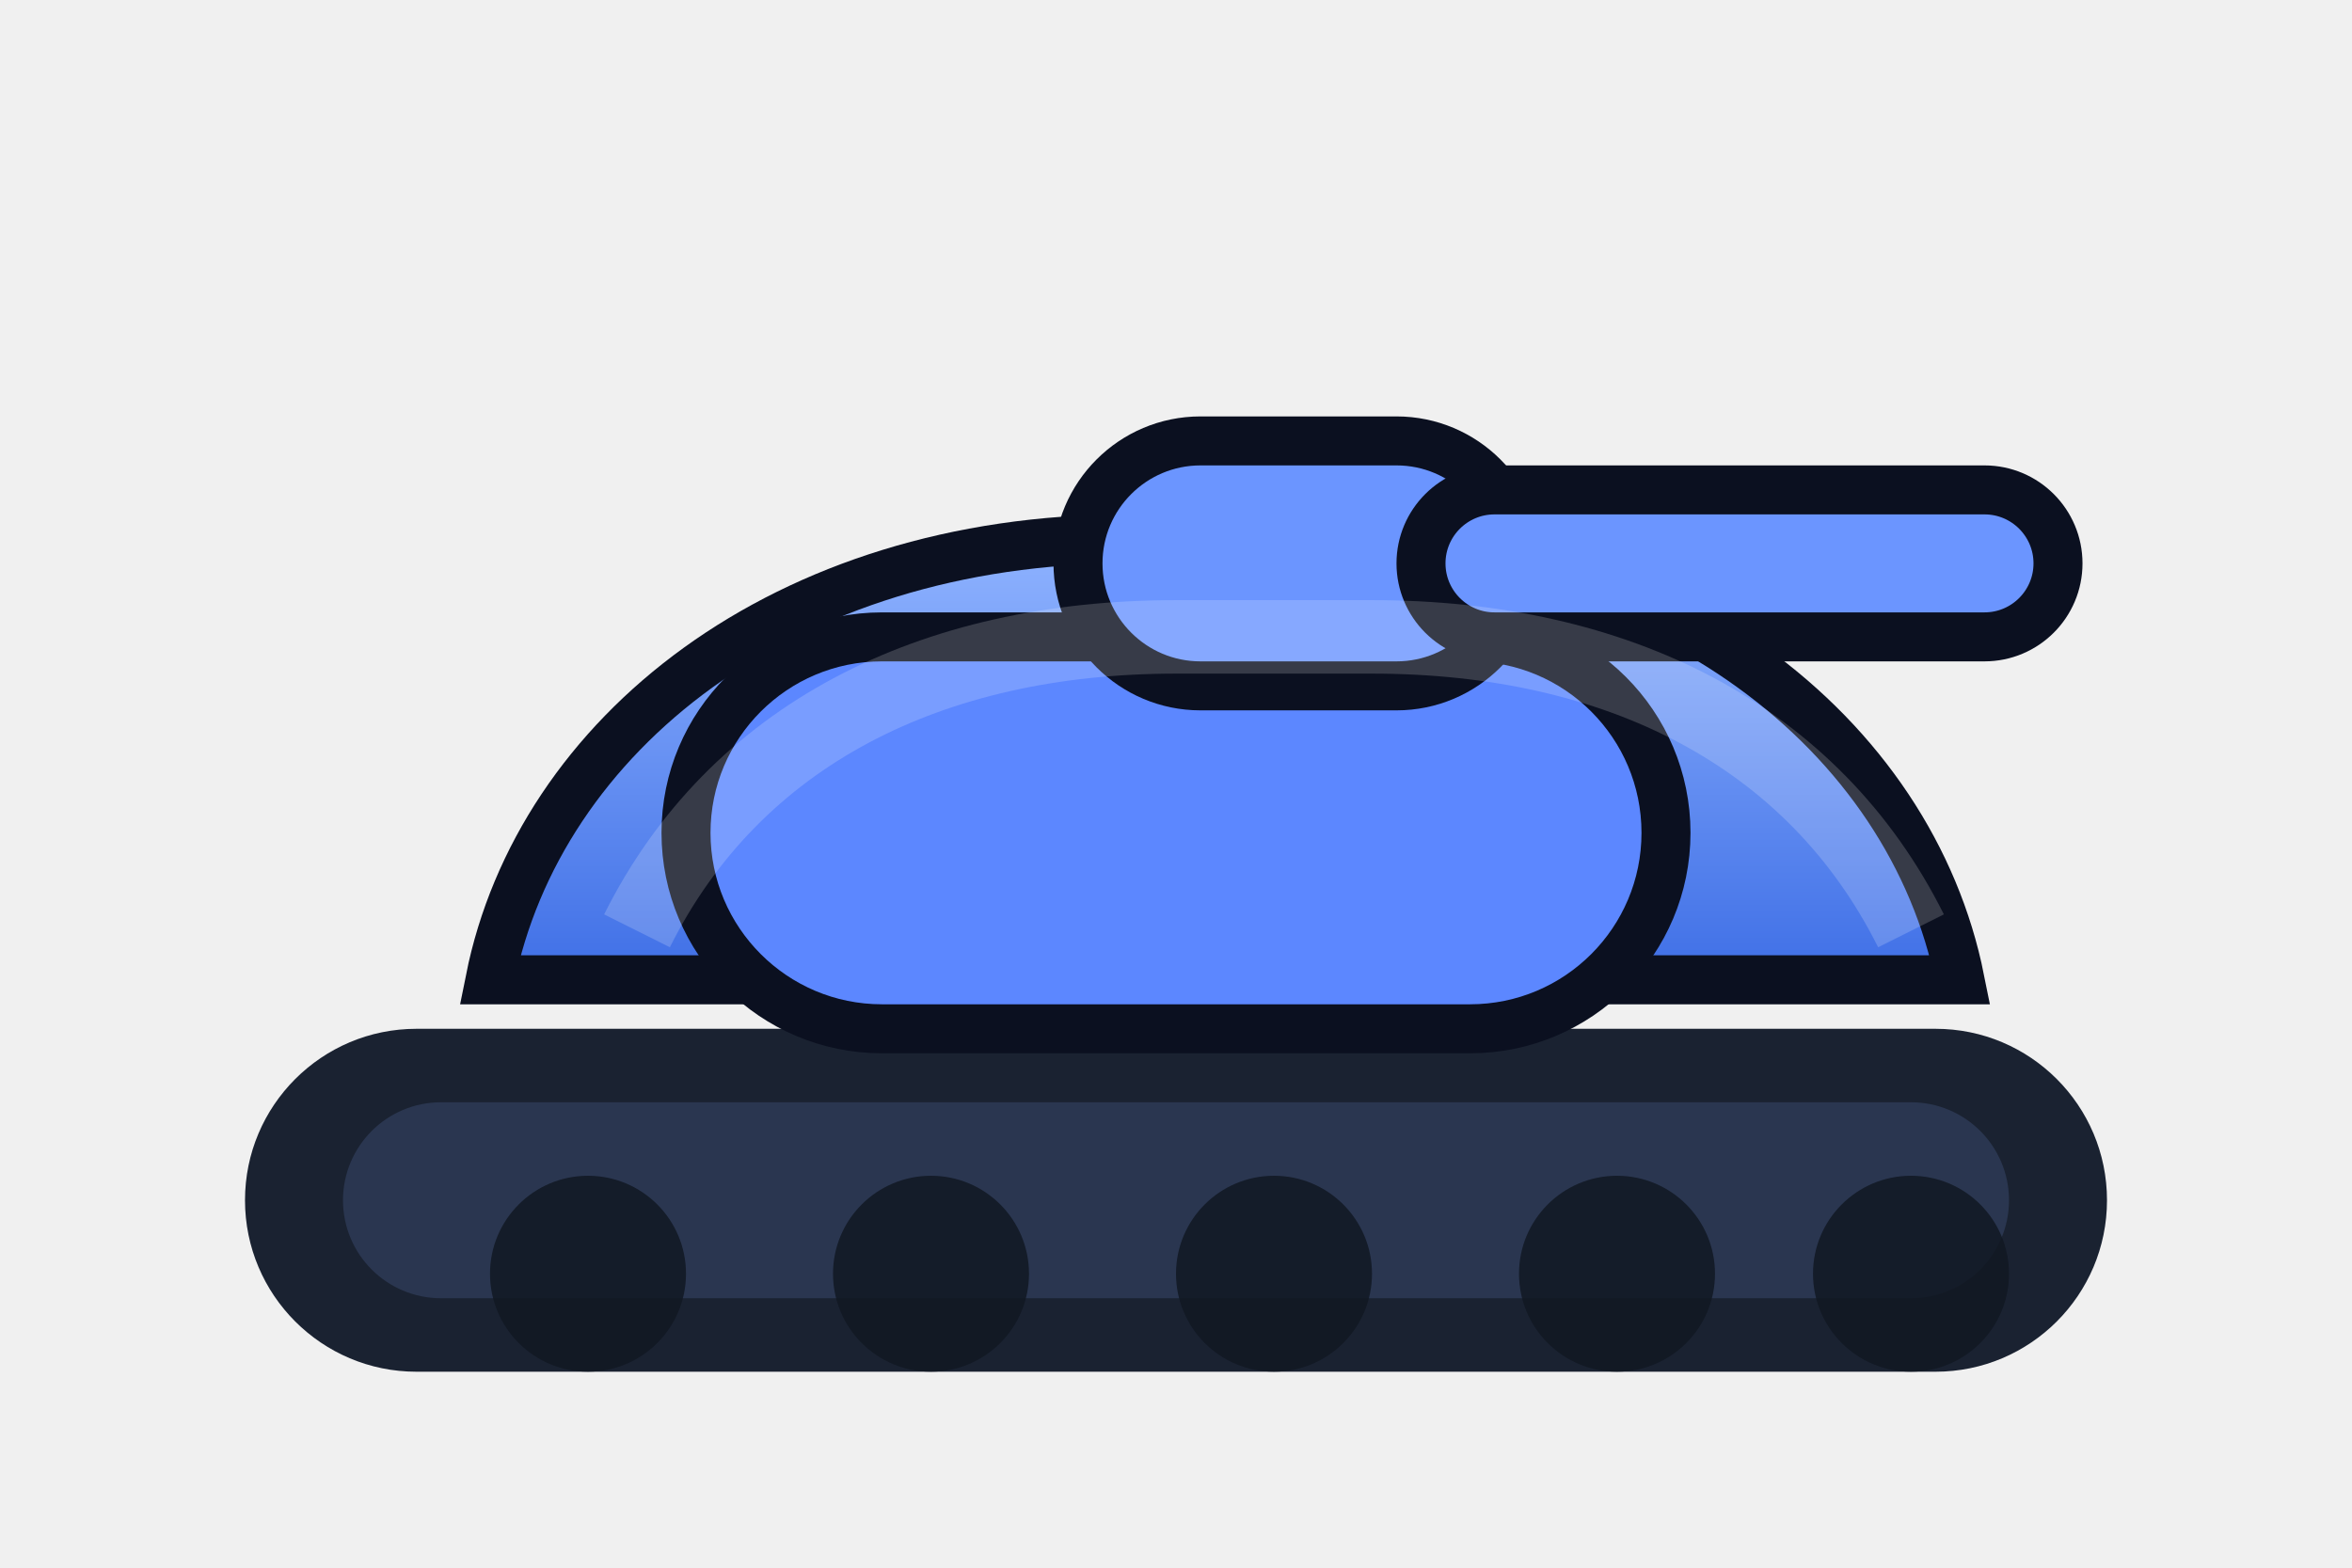
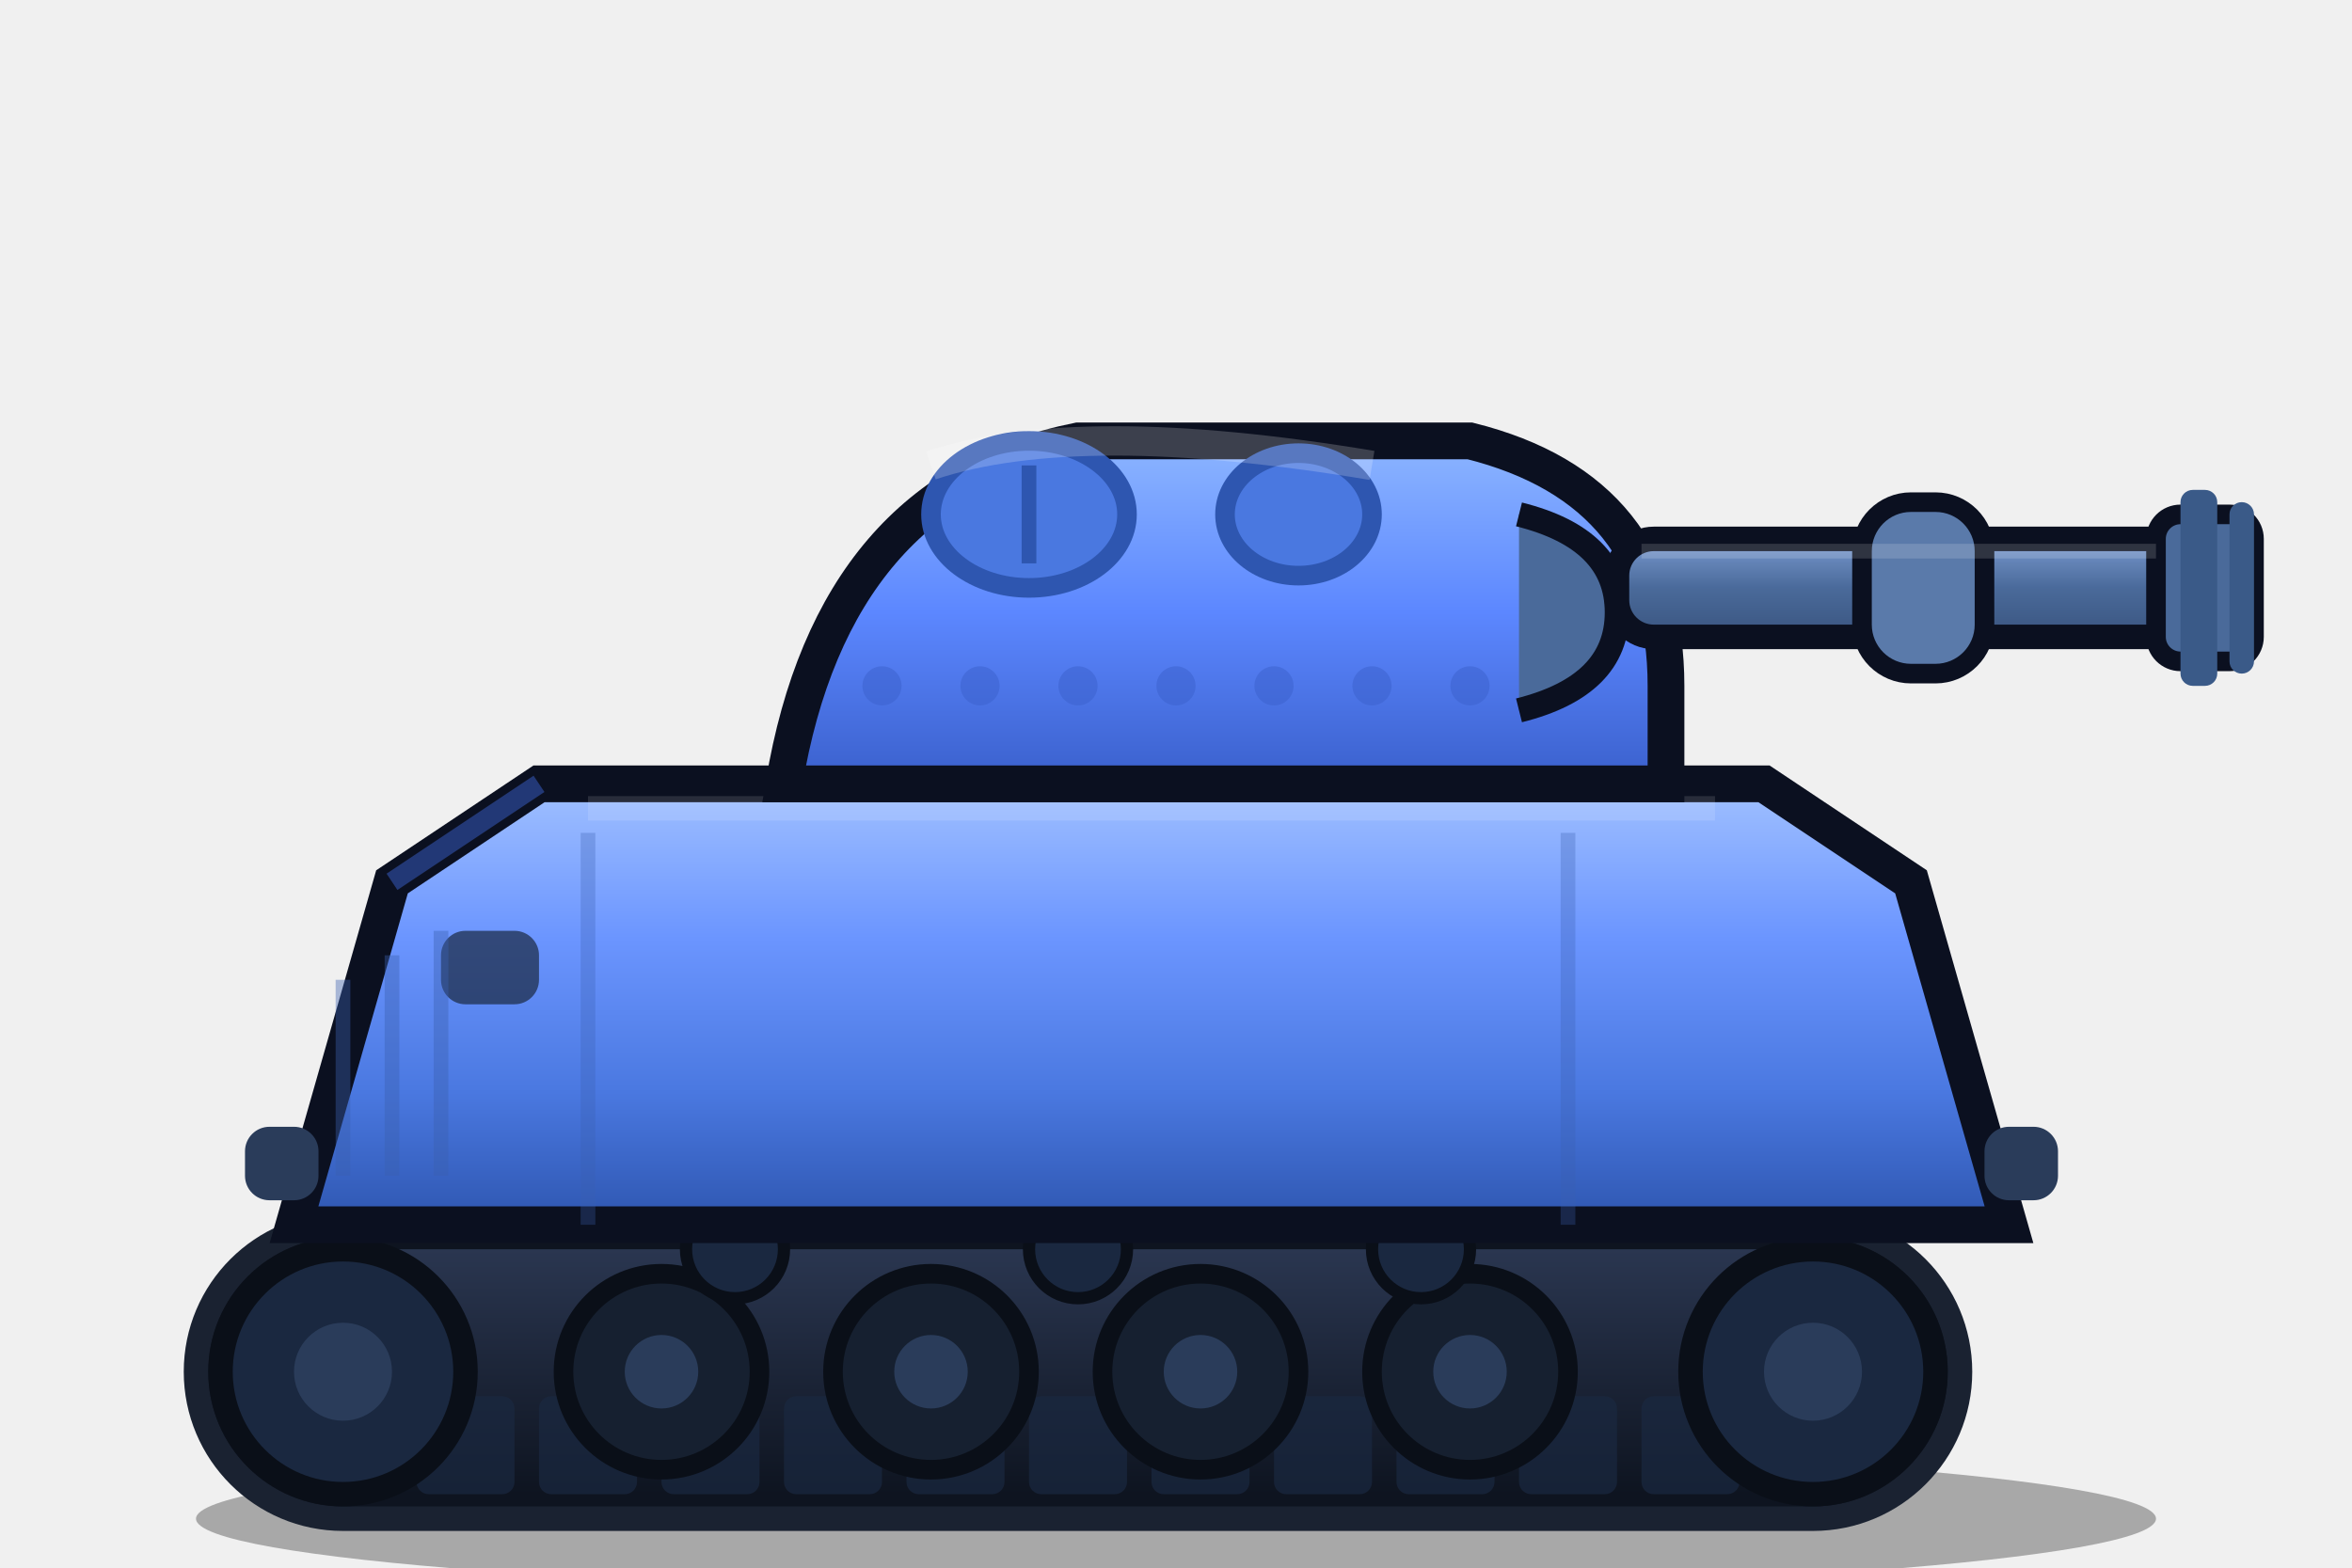
<svg xmlns="http://www.w3.org/2000/svg" width="96" height="64" viewBox="0 0 96 64">
  <defs>
-     <linearGradient id="g" x1="0" y1="0" x2="0" y2="1">
-       <stop offset="0" stop-color="#8fb3ff" />
-       <stop offset="1" stop-color="#3f6fe6" />
+     <linearGradient id="hullG" x1="0" y1="0" x2="0" y2="1">
+       <stop offset="0" stop-color="#a0c0ff" />
+       <stop offset="0.35" stop-color="#6b95ff" />
+       <stop offset="0.7" stop-color="#4a78e0" />
+       <stop offset="1" stop-color="#2e56b0" />
+     </linearGradient>
+     <linearGradient id="turretG" x1="0" y1="0" x2="0" y2="1">
+       <stop offset="0" stop-color="#8cb5ff" />
+       <stop offset="0.5" stop-color="#5c87ff" />
+       <stop offset="1" stop-color="#3a60cc" />
+     </linearGradient>
+     <linearGradient id="trackG" x1="0" y1="0" x2="0" y2="1">
+       <stop offset="0" stop-color="#2a3650" />
+       <stop offset="1" stop-color="#0e1420" />
+     </linearGradient>
+     <linearGradient id="barrelG" x1="0" y1="0" x2="0" y2="1">
+       <stop offset="0" stop-color="#7a9ad0" />
+       <stop offset="0.5" stop-color="#4a6a9a" />
+       <stop offset="1" stop-color="#3a5580" />
    </linearGradient>
  </defs>
-   <rect x="10" y="42" width="76" height="14" rx="7" fill="#1a2231" />
-   <rect x="14" y="45" width="68" height="8" rx="4" fill="#2a3650" />
-   <g fill="#101722" opacity="0.85">
-     <circle cx="24" cy="52" r="4" />
-     <circle cx="38" cy="52" r="4" />
-     <circle cx="52" cy="52" r="4" />
-     <circle cx="66" cy="52" r="4" />
-     <circle cx="78" cy="52" r="4" />
+   <ellipse cx="48" cy="62" rx="40" ry="3" fill="#000" opacity="0.3" />
+   <rect x="8" y="50" width="72" height="12" rx="6" fill="#0e1420" stroke="#1a2231" stroke-width="1" />
+   <rect x="10" y="51" width="68" height="10" rx="5" fill="url(#trackG)" />
+   <g fill="#1a2840" opacity="0.7">
+     <rect x="12" y="57" width="4" height="4" rx="0.5" />
+     <rect x="17" y="57" width="4" height="4" rx="0.5" />
+     <rect x="22" y="57" width="4" height="4" rx="0.5" />
+     <rect x="27" y="57" width="4" height="4" rx="0.5" />
+     <rect x="32" y="57" width="4" height="4" rx="0.5" />
+     <rect x="37" y="57" width="4" height="4" rx="0.5" />
+     <rect x="42" y="57" width="4" height="4" rx="0.5" />
+     <rect x="47" y="57" width="4" height="4" rx="0.5" />
+     <rect x="52" y="57" width="4" height="4" rx="0.5" />
+     <rect x="57" y="57" width="4" height="4" rx="0.5" />
+     <rect x="62" y="57" width="4" height="4" rx="0.5" />
+     <rect x="67" y="57" width="4" height="4" rx="0.5" />
+     <rect x="72" y="57" width="4" height="4" rx="0.5" />
  </g>
-   <path d="M20 40c2-10 12-18 26-18h8c14 0 24 8 26 18H20z" fill="url(#g)" stroke="#0b1020" stroke-width="2" />
-   <rect x="28" y="26" width="40" height="16" rx="8" fill="#5c87ff" stroke="#0b1020" stroke-width="2" />
-   <rect x="44" y="18" width="18" height="10" rx="5" fill="#6b95ff" stroke="#0b1020" stroke-width="2" />
-   <rect x="58" y="20" width="26" height="6" rx="3" fill="#6b95ff" stroke="#0b1020" stroke-width="2" />
-   <path d="M26 38c4-8 12-12 22-12h8c10 0 18 4 22 12" fill="none" stroke="#ffffff" stroke-opacity="0.18" stroke-width="3" />
+   <circle cx="74" cy="56" r="5" fill="#1a2840" stroke="#0a0f18" stroke-width="1" />
+   <circle cx="74" cy="56" r="2" fill="#2a3c5a" />
+   <circle cx="14" cy="56" r="5" fill="#1a2840" stroke="#0a0f18" stroke-width="1" />
+   <circle cx="14" cy="56" r="2" fill="#2a3c5a" />
+   <g>
+     <circle cx="27" cy="56" r="4" fill="#162030" stroke="#0a0f18" stroke-width="0.8" />
+     <circle cx="27" cy="56" r="1.5" fill="#2a3c5a" />
+     <circle cx="38" cy="56" r="4" fill="#162030" stroke="#0a0f18" stroke-width="0.8" />
+     <circle cx="38" cy="56" r="1.5" fill="#2a3c5a" />
+     <circle cx="49" cy="56" r="4" fill="#162030" stroke="#0a0f18" stroke-width="0.8" />
+     <circle cx="49" cy="56" r="1.5" fill="#2a3c5a" />
+     <circle cx="60" cy="56" r="4" fill="#162030" stroke="#0a0f18" stroke-width="0.8" />
+     <circle cx="60" cy="56" r="1.5" fill="#2a3c5a" />
+   </g>
+   <circle cx="30" cy="51" r="2" fill="#1a2840" stroke="#0a0f18" stroke-width="0.5" />
+   <circle cx="44" cy="51" r="2" fill="#1a2840" stroke="#0a0f18" stroke-width="0.5" />
+   <circle cx="58" cy="51" r="2" fill="#1a2840" stroke="#0a0f18" stroke-width="0.5" />
+   <path d="M12 50 L16 36 L22 32 L72 32 L78 36 L82 50 Z" fill="url(#hullG)" stroke="#0b1020" stroke-width="1.5" />
+   <line x1="16" y1="36" x2="22" y2="32" stroke="#3a60cc" stroke-width="0.8" opacity="0.5" />
+   <line x1="24" y1="50" x2="24" y2="34" stroke="#3a5fb0" stroke-width="0.6" opacity="0.3" />
+   <line x1="64" y1="50" x2="64" y2="34" stroke="#3a5fb0" stroke-width="0.6" opacity="0.3" />
+   <rect x="18" y="38" width="4" height="3" rx="1" fill="#1a2840" opacity="0.7" />
+   <g stroke="#3a5fb0" stroke-width="0.6" opacity="0.4">
+     <line x1="14" y1="40" x2="14" y2="48" />
+     <line x1="16" y1="39" x2="16" y2="48" />
+     <line x1="18" y1="38" x2="18" y2="48" />
+   </g>
+   <rect x="10" y="46" width="3" height="3" rx="1" fill="#2a3c5a" />
+   <rect x="81" y="46" width="3" height="3" rx="1" fill="#2a3c5a" />
+   <path d="M24 33 L70 33" stroke="#fff" stroke-width="1" opacity="0.12" />
+   <path d="M32 32 Q34 20 44 18 L60 18 Q68 20 68 28 L68 32 Z" fill="url(#turretG)" stroke="#0b1020" stroke-width="1.5" />
+   <path d="M62 21 Q66 22 66 25 Q66 28 62 29" fill="#4a6a9a" stroke="#0b1020" stroke-width="1" />
+   <ellipse cx="42" cy="21" rx="4" ry="3" fill="#4a78e0" stroke="#2e56b0" stroke-width="0.8" />
+   <line x1="42" y1="19" x2="42" y2="23" stroke="#2e56b0" stroke-width="0.6" />
+   <ellipse cx="53" cy="21" rx="3" ry="2.5" fill="#4a78e0" stroke="#2e56b0" stroke-width="0.8" />
+   <g fill="#3a60cc" opacity="0.5">
+     <circle cx="36" cy="28" r="0.8" />
+     <circle cx="40" cy="28" r="0.8" />
+     <circle cx="44" cy="28" r="0.8" />
+     <circle cx="48" cy="28" r="0.8" />
+     <circle cx="52" cy="28" r="0.8" />
+     <circle cx="56" cy="28" r="0.8" />
+     <circle cx="60" cy="28" r="0.8" />
+   </g>
+   <path d="M38 19 Q44 17 56 19" stroke="#fff" stroke-width="1.2" opacity="0.2" fill="none" />
+   <rect x="66" y="22" width="24" height="4" rx="1.5" fill="url(#barrelG)" stroke="#0b1020" stroke-width="1" />
+   <rect x="76" y="20.5" width="5" height="7" rx="2" fill="#5a7aaa" stroke="#0b1020" stroke-width="0.8" />
+   <rect x="88" y="21" width="4" height="6" rx="1" fill="#4a6a9a" stroke="#0b1020" stroke-width="0.8" />
+   <rect x="89" y="20" width="1.5" height="8" rx="0.5" fill="#3a5a88" />
+   <rect x="91" y="20.5" width="1" height="7" rx="0.5" fill="#3a5a88" />
+   <line x1="67" y1="22.5" x2="88" y2="22.5" stroke="#fff" stroke-width="0.6" opacity="0.15" />
</svg>
